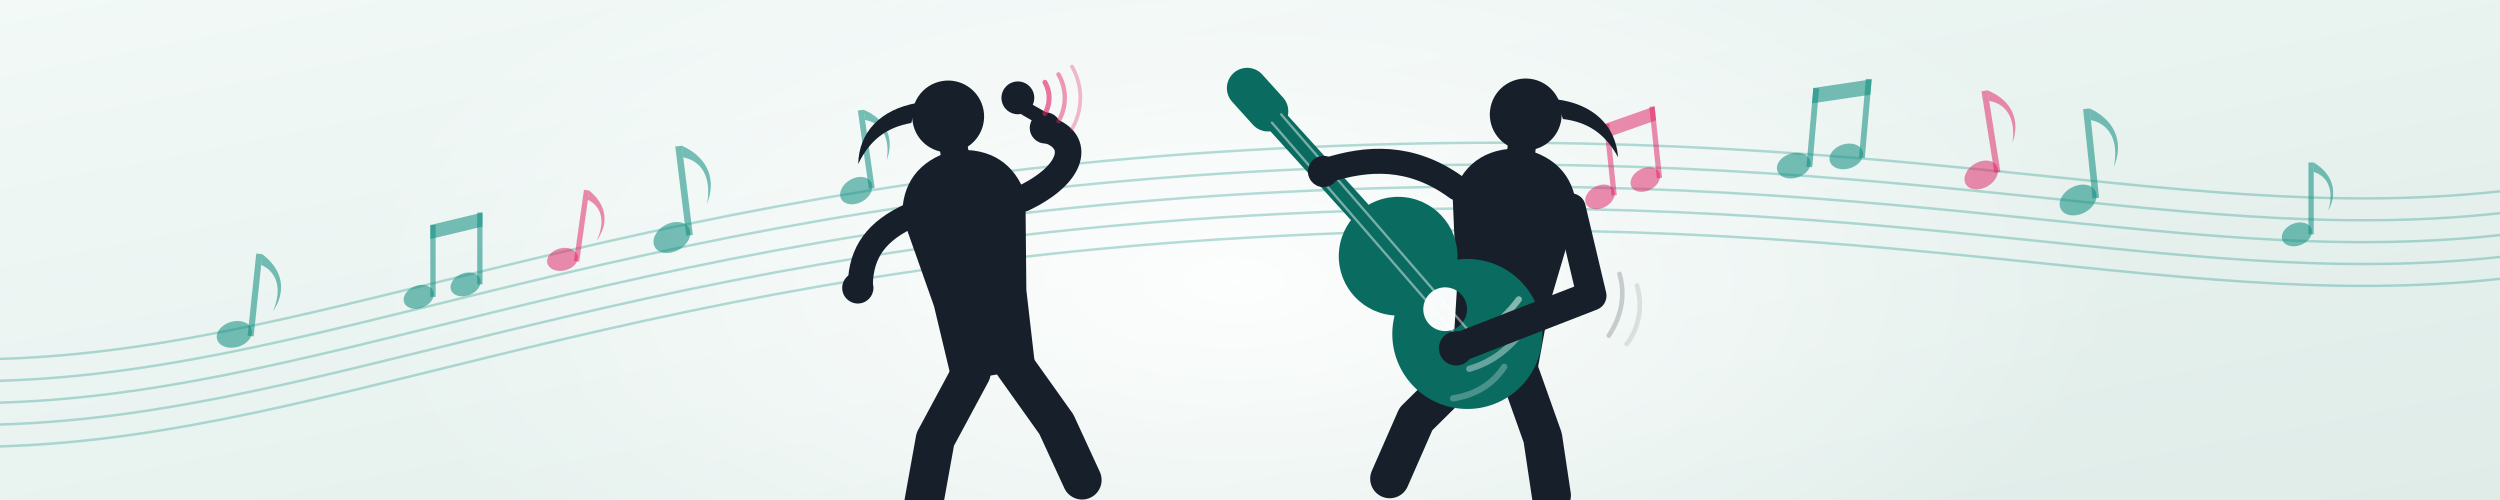
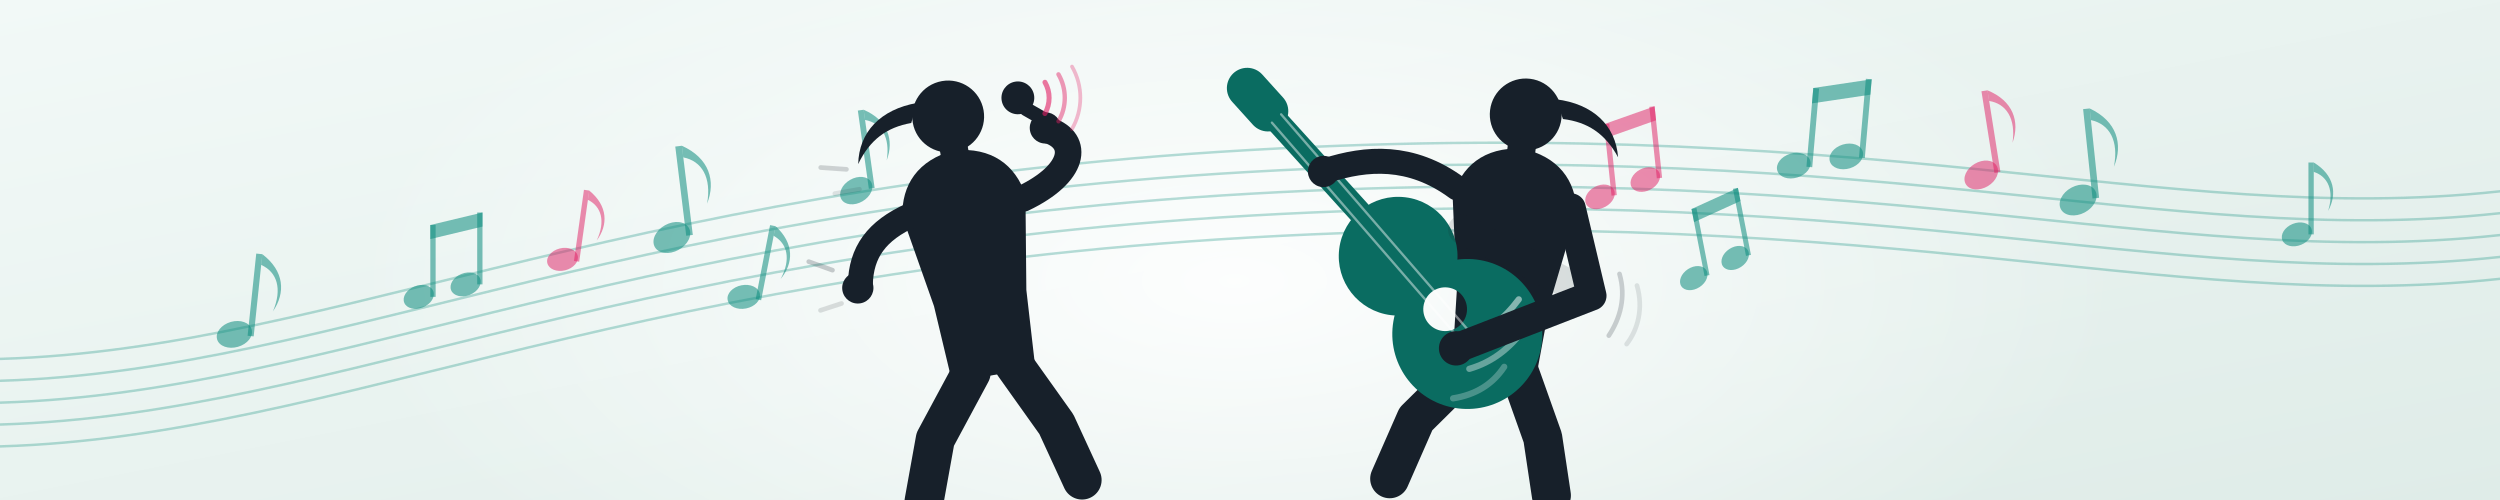
<svg xmlns="http://www.w3.org/2000/svg" viewBox="0 0 1600 320" width="1600" height="320">
  <defs>
    <linearGradient id="wash" x1="0" y1="0" x2="1" y2="1">
      <stop offset="0" stop-color="#f2f9f7" />
      <stop offset="1" stop-color="#dfece8" />
    </linearGradient>
    <radialGradient id="glow" cx=".5" cy=".5" r=".5">
      <stop offset="0" stop-color="#ffffff" stop-opacity=".9" />
      <stop offset="1" stop-color="#ffffff" stop-opacity="0" />
    </radialGradient>
    <mask id="soundhole">
      <rect x="-400" y="-400" width="1200" height="800" fill="#ffffff" />
      <circle cx="-36" cy="-38" r="14" fill="#000000" />
    </mask>
    <g id="note">
      <ellipse cx="0" cy="0" rx="10" ry="7.2" transform="rotate(-22)" />
      <rect x="7.4" y="-46" width="3.4" height="46" />
      <path d="M10.8 -46C24 -38 26 -26 20 -15C24 -28 20 -37 10.8 -40Z" />
    </g>
    <g id="pair">
      <ellipse cx="0" cy="0" rx="10" ry="7.2" transform="rotate(-22)" />
      <ellipse cx="30" cy="-8" rx="10" ry="7.2" transform="rotate(-22 30 -8)" />
      <rect x="7.4" y="-46" width="3.4" height="46" />
      <rect x="37.4" y="-54" width="3.4" height="46" />
      <path d="M7.4 -46L40.8 -54L40.8 -45L7.4 -37Z" />
    </g>
  </defs>
  <rect width="1600" height="320" fill="url(#wash)" />
  <ellipse cx="790" cy="180" rx="560" ry="260" fill="url(#glow)" />
  <g fill="none" stroke="#0e8c7e" stroke-opacity=".3" stroke-width="1.6">
    <path d="M-20 230C200 230 380 120 800 96C1220 72 1400 150 1620 120" />
    <path d="M-20 244C200 244 380 134 800 110C1220 86 1400 164 1620 134" />
    <path d="M-20 258C200 258 380 148 800 124C1220 100 1400 178 1620 148" />
    <path d="M-20 272C200 272 380 162 800 138C1220 114 1400 192 1620 162" />
    <path d="M-20 286C200 286 380 176 800 152C1220 128 1400 206 1620 176" />
  </g>
  <g fill="#0e8c7e" fill-opacity=".55">
    <use href="#note" transform="translate(548 122) scale(1.1) rotate(-8)" />
+     <use href="#note" transform="translate(476 190) scale(1.05) rotate(11)" />
+     <use href="#pair" transform="translate(1084 178) scale(.95) rotate(-11)" />
    <use href="#note" transform="translate(150 214) scale(1.15) rotate(6)" />
    <use href="#pair" transform="translate(268 190)" />
    <use href="#note" transform="translate(430 152) scale(1.25) rotate(-7)" />
    <use href="#pair" transform="translate(1148 106) scale(1.1) rotate(5)" />
    <use href="#note" transform="translate(1330 128) scale(1.25) rotate(-6)" />
    <use href="#note" transform="translate(1470 150)" />
  </g>
  <g fill="#e11d63" fill-opacity=".5">
    <use href="#pair" transform="translate(1024 126) rotate(-6)" />
    <use href="#note" transform="translate(360 166) rotate(8)" />
    <use href="#note" transform="translate(1268 112) scale(1.15) rotate(-9)" />
  </g>
  <g transform="translate(636 240) rotate(-10)">
    <g fill="#17202a">
      <path d="M-18 -180C-42 -180 -58 -168 -62 -148C-52 -162 -40 -168 -24 -168Z" />
      <circle cx="0" cy="-168" r="23" />
      <rect x="-9" y="-152" width="18" height="16" />
      <path d="M0 -146C-24 -144 -37 -130 -40 -110L-30 -50L-27 0L27 0L30 -50L40 -110C37 -130 24 -144 0 -146Z" />
      <circle cx="-76" cy="-70" r="10" />
      <circle cx="60" cy="-150" r="10" />
    </g>
    <g fill="none" stroke="#17202a" stroke-linecap="round" stroke-linejoin="round">
      <path d="M-14 -4L-44 34L-58 72" stroke-width="25" />
      <path d="M14 -4L34 38L44 76" stroke-width="25" />
      <path d="M-34 -110C-58 -104 -70 -92 -74 -72" stroke-width="16" />
      <path d="M38 -108C74 -118 80 -138 62 -148" stroke-width="17" />
+     </g>
+     <g fill="none" stroke="#17202a" stroke-linecap="round" stroke-width="3">
+       <path d="M-90 -84L-104 -92" stroke-opacity=".22" />
+       <path d="M-88 -62L-102 -60" stroke-opacity=".14" />
+       <path d="M-70 -146L-86 -150" stroke-opacity=".18" />
+       <path d="M-64 -132L-80 -132" stroke-opacity=".11" />
    </g>
    <g fill="#17202a">
      <circle cx="46" cy="-172" r="10.5" />
      <path d="M50 -164L62 -154" stroke="#17202a" stroke-width="9" stroke-linecap="round" />
    </g>
    <g fill="none" stroke="#e11d63" stroke-linecap="round">
      <path d="M64.8 -178.8A20 20 0 0 1 61.3 -159.1" stroke-width="3.2" stroke-opacity=".6" />
      <path d="M74.2 -182.3A30 30 0 0 1 69 -152.7" stroke-width="2.8" stroke-opacity=".45" />
      <path d="M83.6 -185.7A40 40 0 0 1 76.6 -146.3" stroke-width="2.4" stroke-opacity=".3" />
    </g>
  </g>
  <g transform="translate(956 240) rotate(7)">
    <g fill="#17202a">
      <path d="M18 -180C42 -180 58 -168 62 -148C52 -162 40 -168 24 -168Z" />
      <circle cx="0" cy="-168" r="23" />
      <rect x="-9" y="-152" width="18" height="16" />
      <path d="M0 -146C-24 -144 -37 -130 -40 -110L-30 -50L-27 0L27 0L30 -50L40 -110C37 -130 24 -144 0 -146Z" />
    </g>
    <g fill="none" stroke="#17202a" stroke-linecap="round" stroke-linejoin="round">
      <path d="M-16 -4L-46 34L-58 74" stroke-width="25" />
      <path d="M16 -4L36 36L46 72" stroke-width="25" />
    </g>
    <g mask="url(#soundhole)">
      <g fill="#0a6c61">
        <circle cx="-20" cy="-24" r="48" />
        <circle cx="-70" cy="-68" r="38" />
      </g>
      <g fill="none" stroke="#0a6c61" stroke-linecap="round">
        <path d="M-98 -93L-164 -150" stroke-width="15" />
        <path d="M-164 -150L-179 -163" stroke-width="26" />
      </g>
    </g>
    <g fill="none" stroke="#ffffff" stroke-linecap="round">
      <path d="M-155.4 -149L-11.4 -19" stroke-width="1.5" stroke-opacity=".45" />
      <path d="M-160.6 -143L-16.6 -13" stroke-width="1.5" stroke-opacity=".45" />
      <path d="M10 -50C2 -36 -8 -26 -22 -20" stroke-width="4" stroke-opacity=".5" />
      <path d="M16 -32C8 -18 -2 -8 -16 -2" stroke-width="4" stroke-opacity=".38" />
      <path d="M6 -6C0 6 -10 14 -24 18" stroke-width="4" stroke-opacity=".26" />
    </g>
+     <path d="M56 -58L-31 -90" fill="none" stroke="#17202a" stroke-opacity=".13" stroke-width="19" stroke-linecap="round" />
    <g fill="none" stroke="#17202a" stroke-linecap="round" stroke-linejoin="round">
      <path d="M36 -112L56 -58L-26 -14" stroke-width="19" />
      <path d="M-38 -116C-70 -134 -98 -128 -122 -117" stroke-width="16" />
    </g>
    <g fill="#17202a">
      <circle cx="-26" cy="-14" r="11" />
      <circle cx="-124" cy="-116" r="10" />
    </g>
    <g fill="none" stroke="#17202a" stroke-linecap="round" stroke-width="3">
      <path d="M72 -74C78 -60 76 -46 70 -34" stroke-opacity=".2" />
      <path d="M84 -68C90 -54 88 -40 82 -30" stroke-opacity=".11" />
    </g>
  </g>
</svg>
